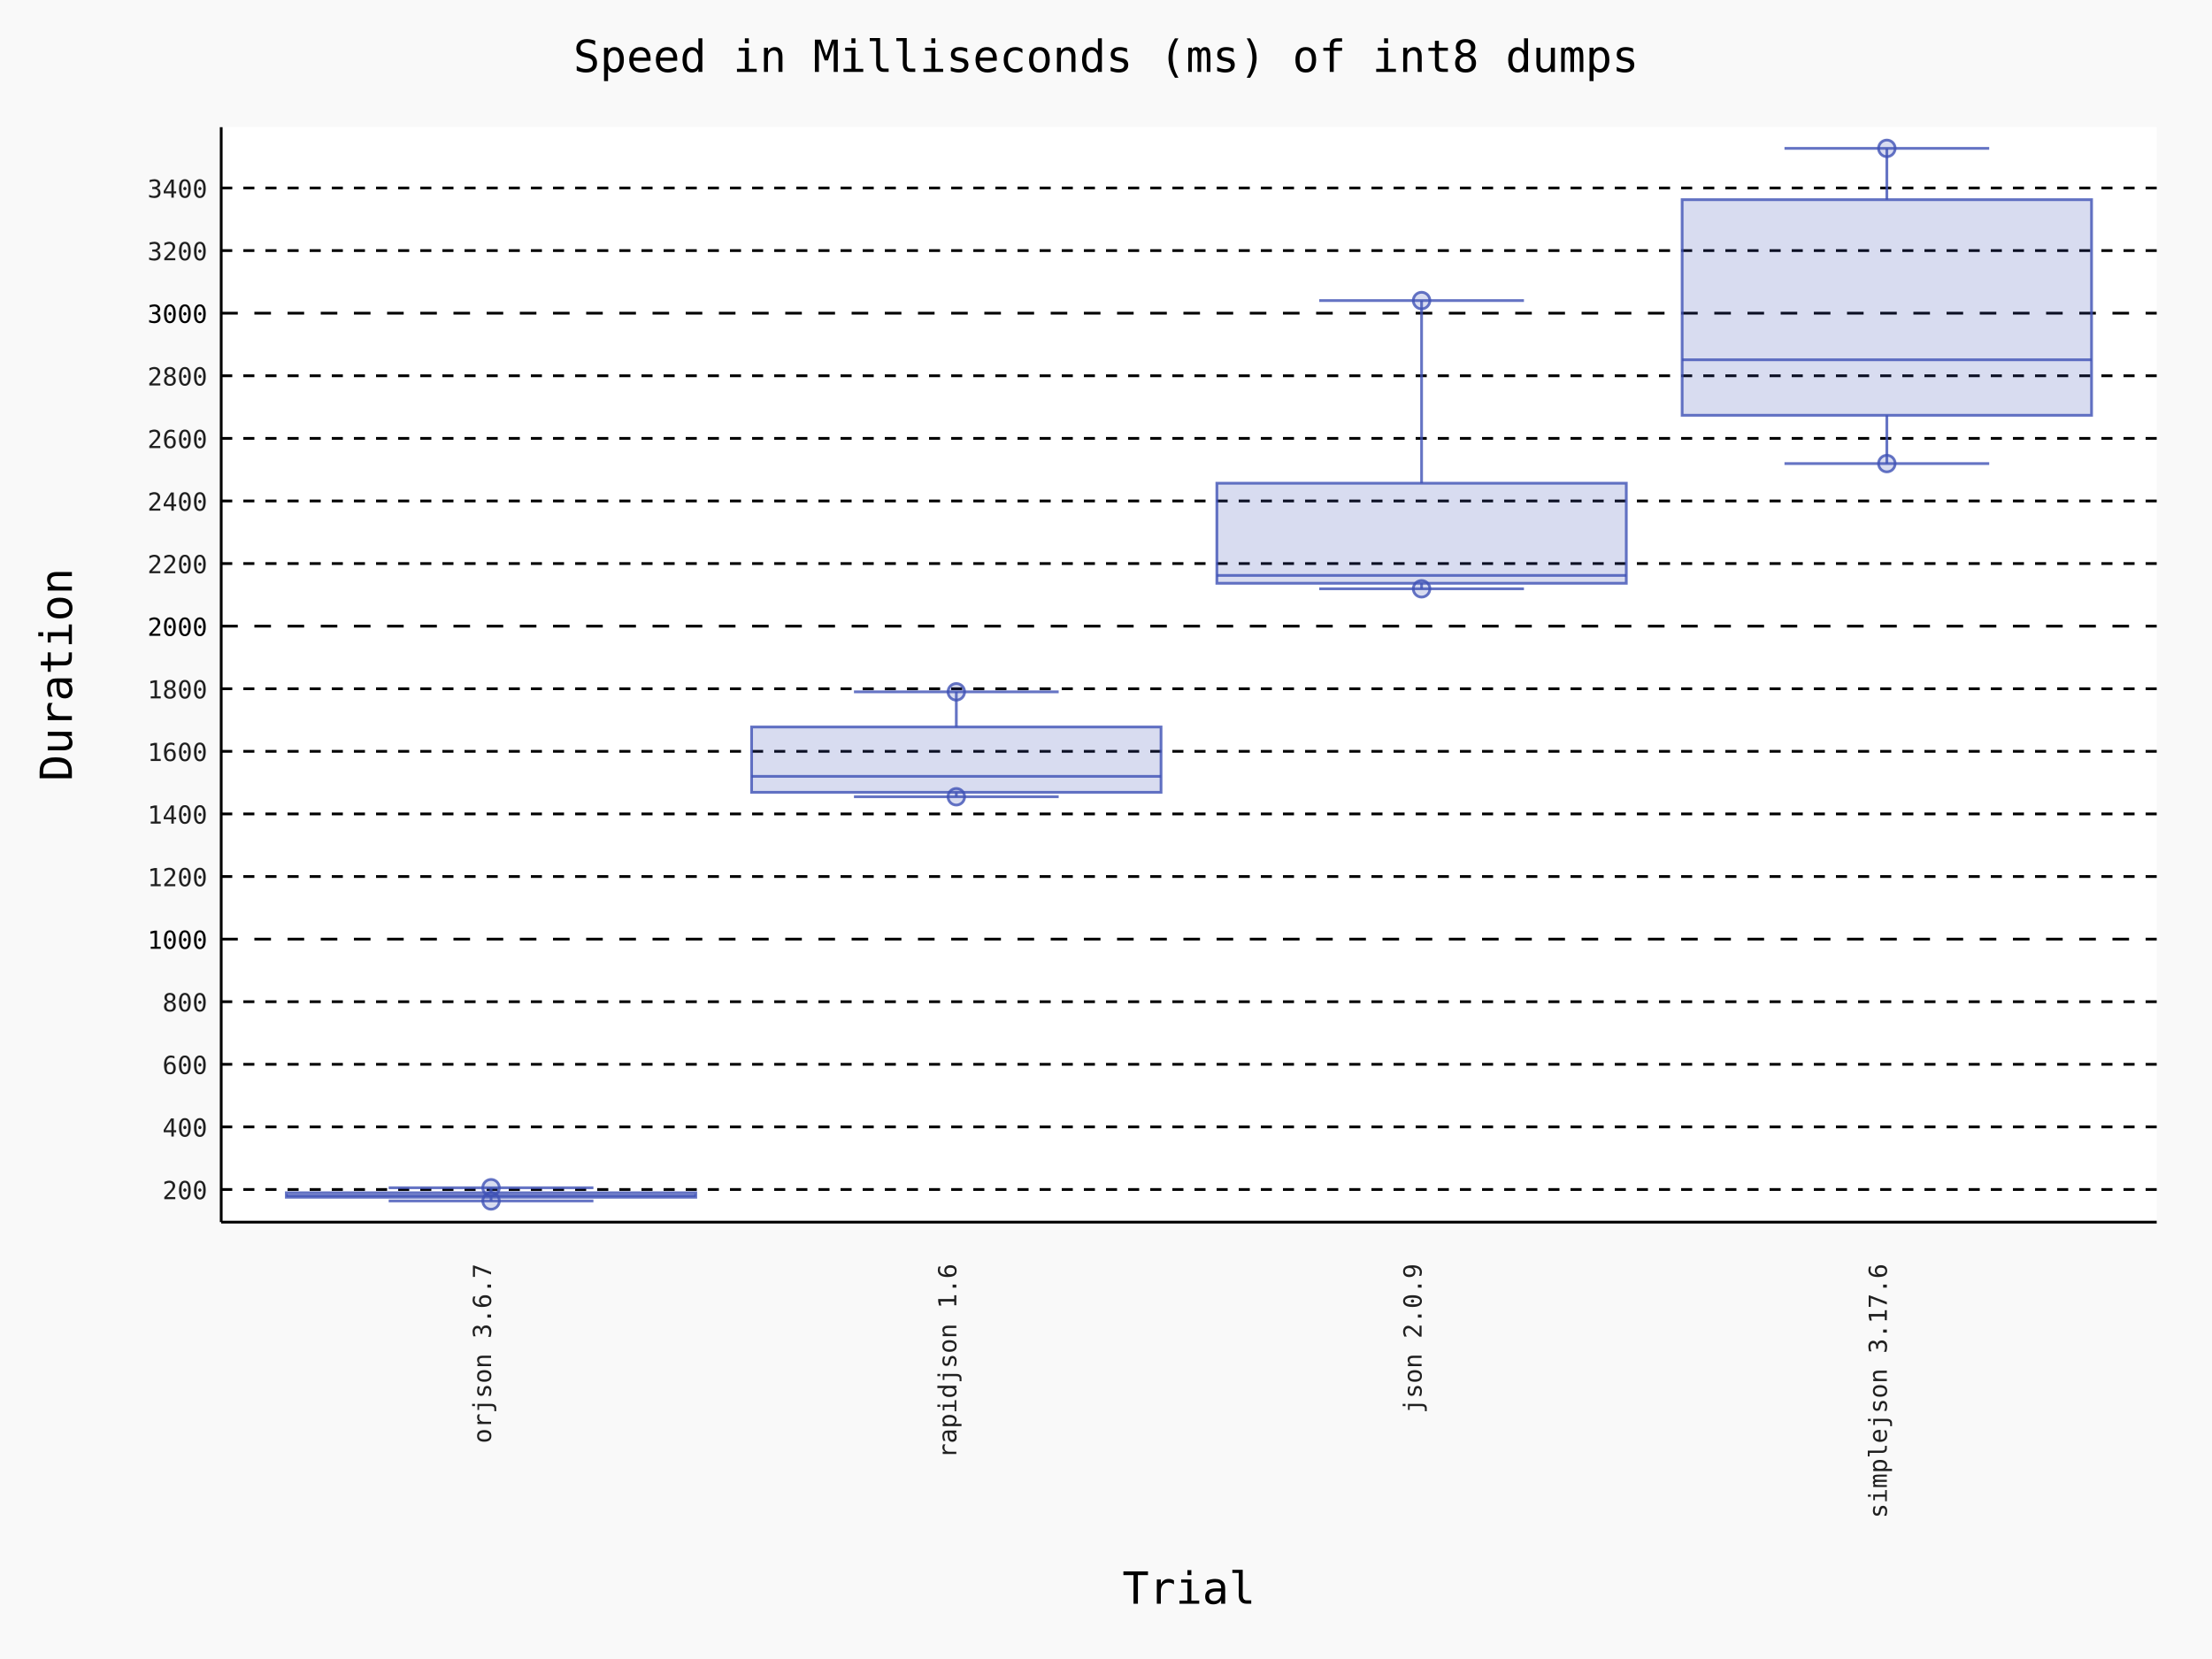
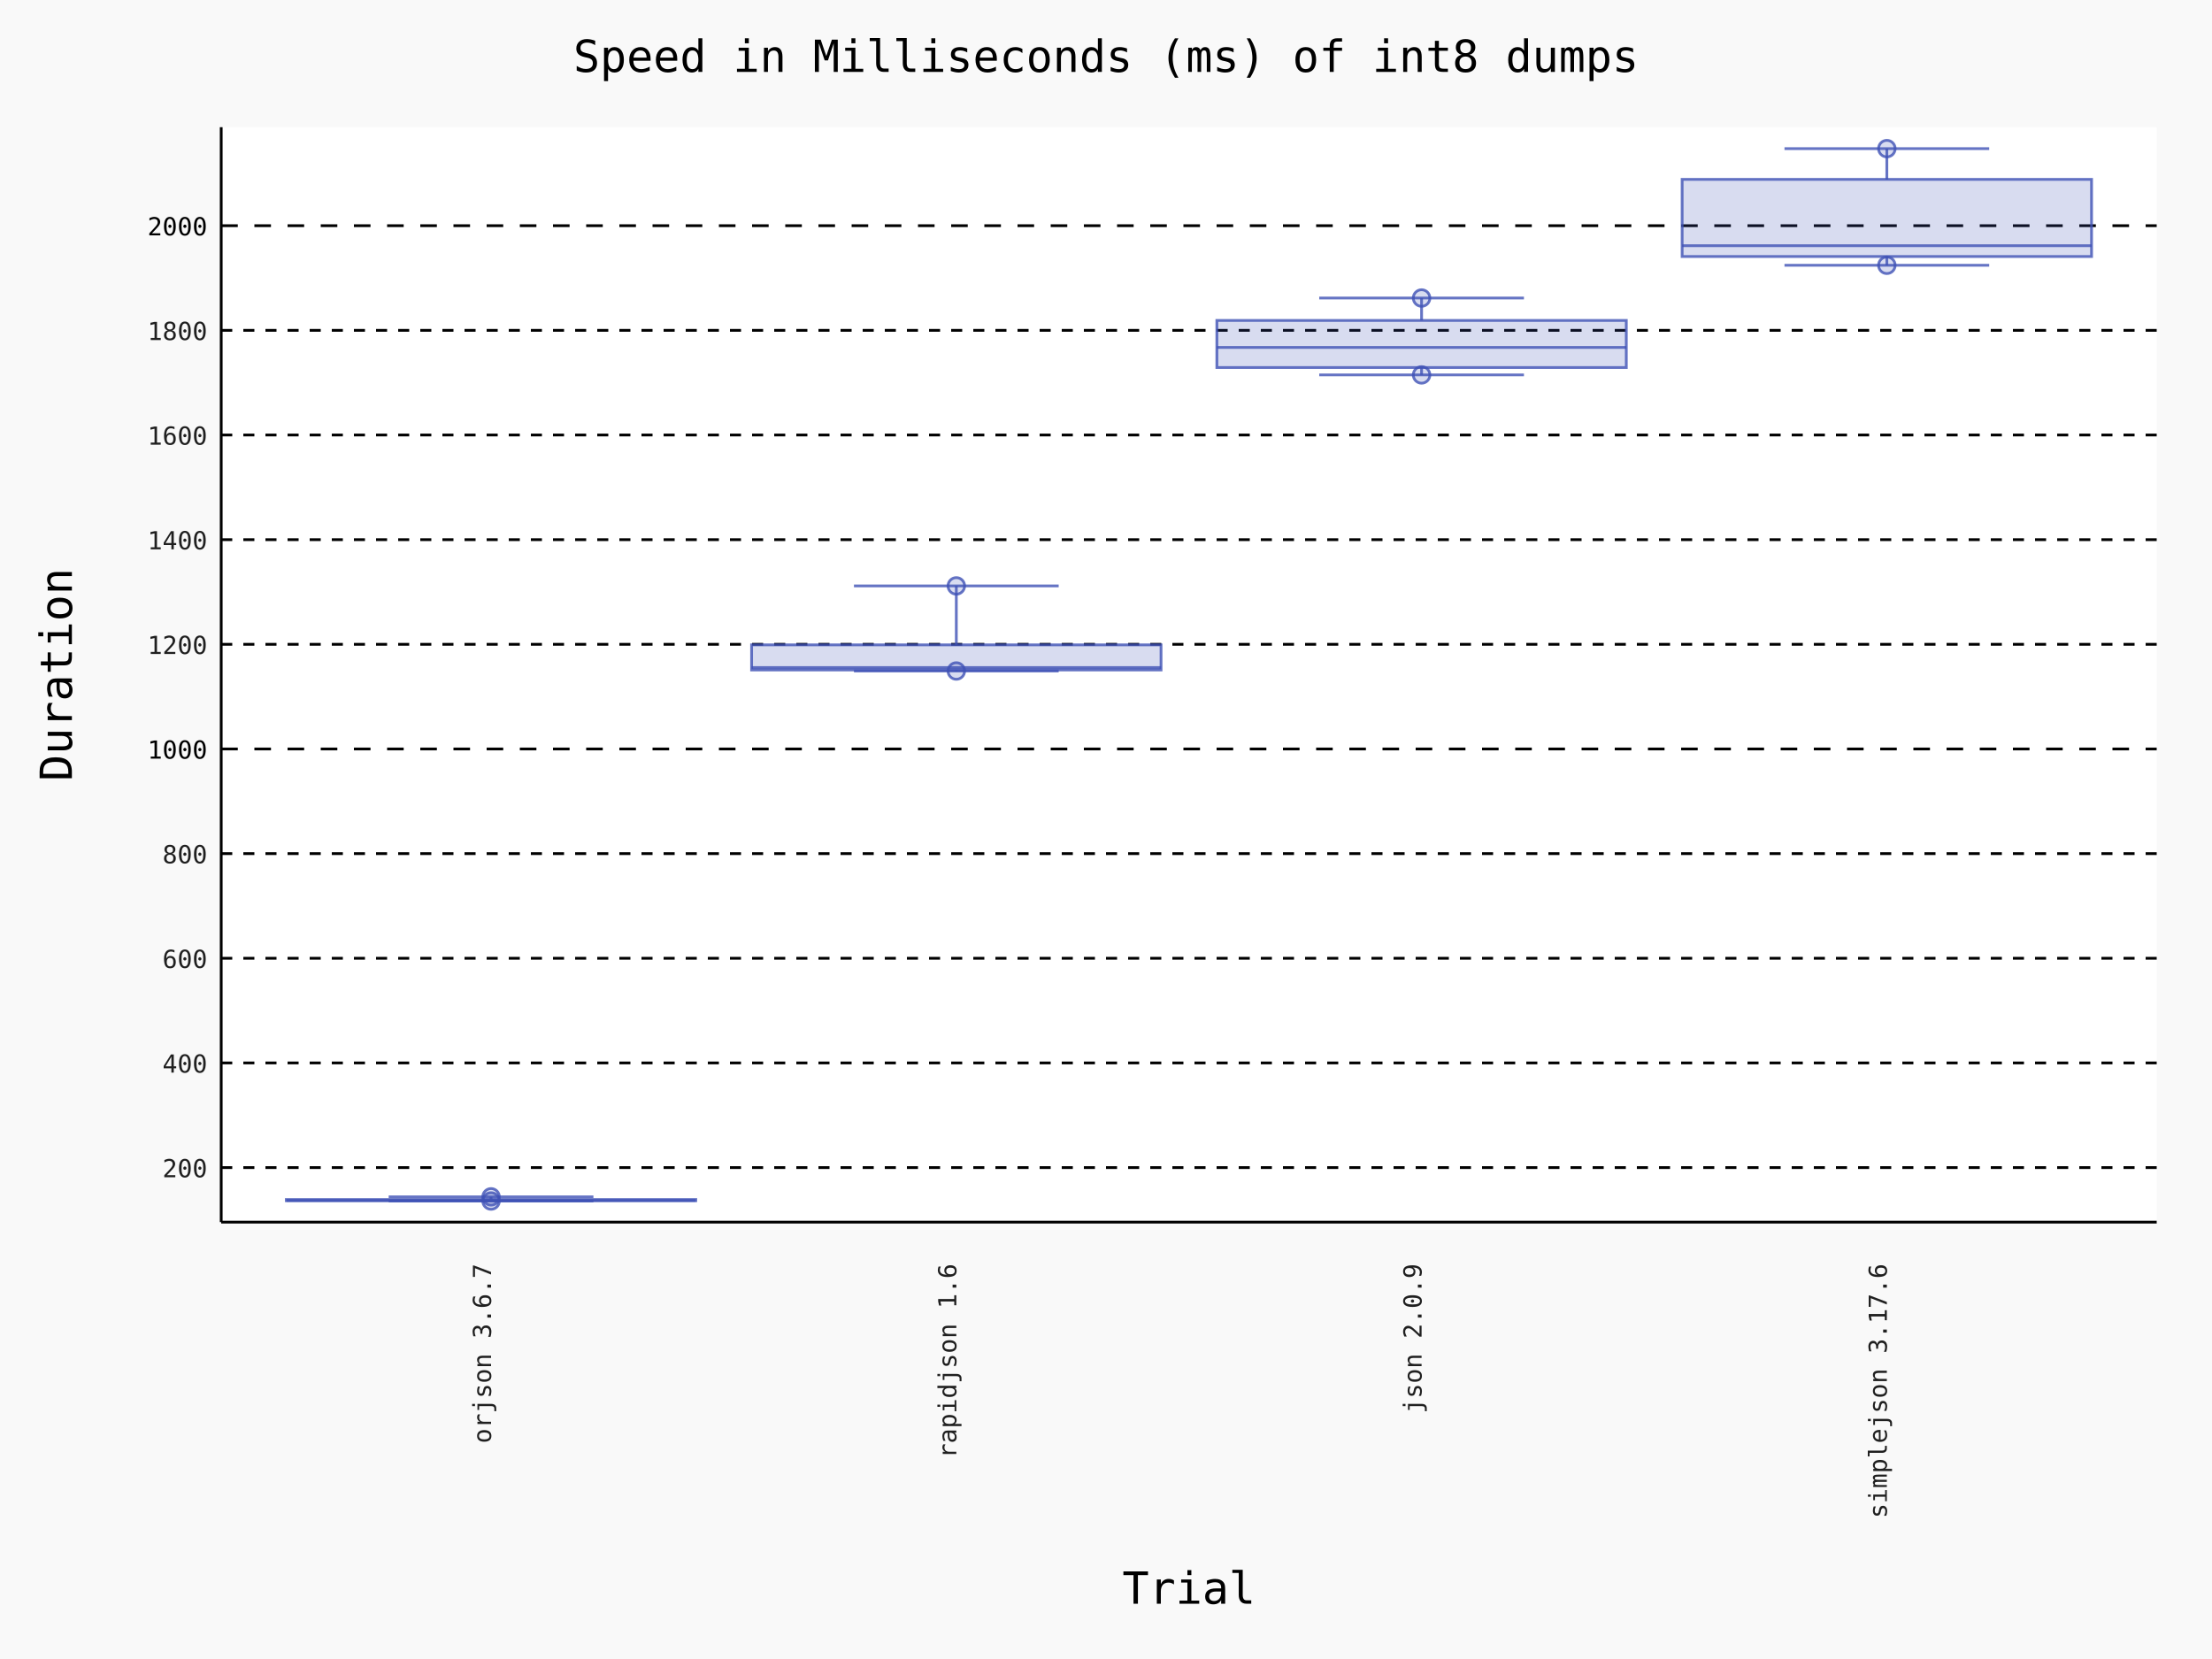
- <svg xmlns="http://www.w3.org/2000/svg" id="chart-23e9bb5c-0d7a-4480-9979-b6c73d7dbe13" class="pygal-chart" viewBox="0 0 800 600">
+ <svg xmlns="http://www.w3.org/2000/svg" id="chart-70ecd5fc-97ab-4a7f-ab50-c4812621df32" class="pygal-chart" viewBox="0 0 800 600">
  <defs>
-     <style type="text/css">#chart-23e9bb5c-0d7a-4480-9979-b6c73d7dbe13{-webkit-user-select:none;-webkit-font-smoothing:antialiased;font-family:Consolas,"Deja Vu Sans Mono","Bitstream Vera Sans Mono","Courier New",monospace}#chart-23e9bb5c-0d7a-4480-9979-b6c73d7dbe13 .title{font-family:Consolas,"Deja Vu Sans Mono","Bitstream Vera Sans Mono","Courier New",monospace;font-size:16px}#chart-23e9bb5c-0d7a-4480-9979-b6c73d7dbe13 .legends .legend text{font-family:Consolas,"Deja Vu Sans Mono","Bitstream Vera Sans Mono","Courier New",monospace;font-size:14px}#chart-23e9bb5c-0d7a-4480-9979-b6c73d7dbe13 .axis text{font-family:Consolas,"Deja Vu Sans Mono","Bitstream Vera Sans Mono","Courier New",monospace;font-size:10px}#chart-23e9bb5c-0d7a-4480-9979-b6c73d7dbe13 .axis text.major{font-family:Consolas,"Deja Vu Sans Mono","Bitstream Vera Sans Mono","Courier New",monospace;font-size:10px}#chart-23e9bb5c-0d7a-4480-9979-b6c73d7dbe13 .text-overlay text.value{font-family:Consolas,"Deja Vu Sans Mono","Bitstream Vera Sans Mono","Courier New",monospace;font-size:16px}#chart-23e9bb5c-0d7a-4480-9979-b6c73d7dbe13 .text-overlay text.label{font-family:Consolas,"Deja Vu Sans Mono","Bitstream Vera Sans Mono","Courier New",monospace;font-size:10px}#chart-23e9bb5c-0d7a-4480-9979-b6c73d7dbe13 .tooltip{font-family:Consolas,"Deja Vu Sans Mono","Bitstream Vera Sans Mono","Courier New",monospace;font-size:14px}#chart-23e9bb5c-0d7a-4480-9979-b6c73d7dbe13 text.no_data{font-family:Consolas,"Deja Vu Sans Mono","Bitstream Vera Sans Mono","Courier New",monospace;font-size:64px}
- #chart-23e9bb5c-0d7a-4480-9979-b6c73d7dbe13{background-color:rgba(249,249,249,1)}#chart-23e9bb5c-0d7a-4480-9979-b6c73d7dbe13 path,#chart-23e9bb5c-0d7a-4480-9979-b6c73d7dbe13 line,#chart-23e9bb5c-0d7a-4480-9979-b6c73d7dbe13 rect,#chart-23e9bb5c-0d7a-4480-9979-b6c73d7dbe13 circle{-webkit-transition:150ms;-moz-transition:150ms;transition:150ms}#chart-23e9bb5c-0d7a-4480-9979-b6c73d7dbe13 .graph &gt; .background{fill:rgba(249,249,249,1)}#chart-23e9bb5c-0d7a-4480-9979-b6c73d7dbe13 .plot &gt; .background{fill:rgba(255,255,255,1)}#chart-23e9bb5c-0d7a-4480-9979-b6c73d7dbe13 .graph{fill:rgba(0,0,0,.87)}#chart-23e9bb5c-0d7a-4480-9979-b6c73d7dbe13 text.no_data{fill:rgba(0,0,0,1)}#chart-23e9bb5c-0d7a-4480-9979-b6c73d7dbe13 .title{fill:rgba(0,0,0,1)}#chart-23e9bb5c-0d7a-4480-9979-b6c73d7dbe13 .legends .legend text{fill:rgba(0,0,0,.87)}#chart-23e9bb5c-0d7a-4480-9979-b6c73d7dbe13 .legends .legend:hover text{fill:rgba(0,0,0,1)}#chart-23e9bb5c-0d7a-4480-9979-b6c73d7dbe13 .axis .line{stroke:rgba(0,0,0,1)}#chart-23e9bb5c-0d7a-4480-9979-b6c73d7dbe13 .axis .guide.line{stroke:rgba(0,0,0,.54)}#chart-23e9bb5c-0d7a-4480-9979-b6c73d7dbe13 .axis .major.line{stroke:rgba(0,0,0,.87)}#chart-23e9bb5c-0d7a-4480-9979-b6c73d7dbe13 .axis text.major{fill:rgba(0,0,0,1)}#chart-23e9bb5c-0d7a-4480-9979-b6c73d7dbe13 .axis.y .guides:hover .guide.line,#chart-23e9bb5c-0d7a-4480-9979-b6c73d7dbe13 .line-graph .axis.x .guides:hover .guide.line,#chart-23e9bb5c-0d7a-4480-9979-b6c73d7dbe13 .stackedline-graph .axis.x .guides:hover .guide.line,#chart-23e9bb5c-0d7a-4480-9979-b6c73d7dbe13 .xy-graph .axis.x .guides:hover .guide.line{stroke:rgba(0,0,0,1)}#chart-23e9bb5c-0d7a-4480-9979-b6c73d7dbe13 .axis .guides:hover text{fill:rgba(0,0,0,1)}#chart-23e9bb5c-0d7a-4480-9979-b6c73d7dbe13 .reactive{fill-opacity:.7;stroke-opacity:.8;stroke-width:1}#chart-23e9bb5c-0d7a-4480-9979-b6c73d7dbe13 .ci{stroke:rgba(0,0,0,.87)}#chart-23e9bb5c-0d7a-4480-9979-b6c73d7dbe13 .reactive.active,#chart-23e9bb5c-0d7a-4480-9979-b6c73d7dbe13 .active .reactive{fill-opacity:.8;stroke-opacity:.9;stroke-width:4}#chart-23e9bb5c-0d7a-4480-9979-b6c73d7dbe13 .ci .reactive.active{stroke-width:1.5}#chart-23e9bb5c-0d7a-4480-9979-b6c73d7dbe13 .series text{fill:rgba(0,0,0,1)}#chart-23e9bb5c-0d7a-4480-9979-b6c73d7dbe13 .tooltip rect{fill:rgba(255,255,255,1);stroke:rgba(0,0,0,1);-webkit-transition:opacity 150ms;-moz-transition:opacity 150ms;transition:opacity 150ms}#chart-23e9bb5c-0d7a-4480-9979-b6c73d7dbe13 .tooltip .label{fill:rgba(0,0,0,.87)}#chart-23e9bb5c-0d7a-4480-9979-b6c73d7dbe13 .tooltip .label{fill:rgba(0,0,0,.87)}#chart-23e9bb5c-0d7a-4480-9979-b6c73d7dbe13 .tooltip .legend{font-size:.8em;fill:rgba(0,0,0,.54)}#chart-23e9bb5c-0d7a-4480-9979-b6c73d7dbe13 .tooltip .x_label{font-size:.6em;fill:rgba(0,0,0,1)}#chart-23e9bb5c-0d7a-4480-9979-b6c73d7dbe13 .tooltip .xlink{font-size:.5em;text-decoration:underline}#chart-23e9bb5c-0d7a-4480-9979-b6c73d7dbe13 .tooltip .value{font-size:1.5em}#chart-23e9bb5c-0d7a-4480-9979-b6c73d7dbe13 .bound{font-size:.5em}#chart-23e9bb5c-0d7a-4480-9979-b6c73d7dbe13 .max-value{font-size:.75em;fill:rgba(0,0,0,.54)}#chart-23e9bb5c-0d7a-4480-9979-b6c73d7dbe13 .map-element{fill:rgba(255,255,255,1);stroke:rgba(0,0,0,.54) !important}#chart-23e9bb5c-0d7a-4480-9979-b6c73d7dbe13 .map-element .reactive{fill-opacity:inherit;stroke-opacity:inherit}#chart-23e9bb5c-0d7a-4480-9979-b6c73d7dbe13 .color-0,#chart-23e9bb5c-0d7a-4480-9979-b6c73d7dbe13 .color-0 a:visited{stroke:#3F51B5;fill:#3F51B5}#chart-23e9bb5c-0d7a-4480-9979-b6c73d7dbe13 .color-1,#chart-23e9bb5c-0d7a-4480-9979-b6c73d7dbe13 .color-1 a:visited{stroke:#3F51B5;fill:#3F51B5}#chart-23e9bb5c-0d7a-4480-9979-b6c73d7dbe13 .color-2,#chart-23e9bb5c-0d7a-4480-9979-b6c73d7dbe13 .color-2 a:visited{stroke:#3F51B5;fill:#3F51B5}#chart-23e9bb5c-0d7a-4480-9979-b6c73d7dbe13 .color-3,#chart-23e9bb5c-0d7a-4480-9979-b6c73d7dbe13 .color-3 a:visited{stroke:#3F51B5;fill:#3F51B5}#chart-23e9bb5c-0d7a-4480-9979-b6c73d7dbe13 .text-overlay .color-0 text{fill:black}#chart-23e9bb5c-0d7a-4480-9979-b6c73d7dbe13 .text-overlay .color-1 text{fill:black}#chart-23e9bb5c-0d7a-4480-9979-b6c73d7dbe13 .text-overlay .color-2 text{fill:black}#chart-23e9bb5c-0d7a-4480-9979-b6c73d7dbe13 .text-overlay .color-3 text{fill:black}
- #chart-23e9bb5c-0d7a-4480-9979-b6c73d7dbe13 text.no_data{text-anchor:middle}#chart-23e9bb5c-0d7a-4480-9979-b6c73d7dbe13 .guide.line{fill:none}#chart-23e9bb5c-0d7a-4480-9979-b6c73d7dbe13 .centered{text-anchor:middle}#chart-23e9bb5c-0d7a-4480-9979-b6c73d7dbe13 .title{text-anchor:middle}#chart-23e9bb5c-0d7a-4480-9979-b6c73d7dbe13 .legends .legend text{fill-opacity:1}#chart-23e9bb5c-0d7a-4480-9979-b6c73d7dbe13 .axis.x text{text-anchor:middle}#chart-23e9bb5c-0d7a-4480-9979-b6c73d7dbe13 .axis.x:not(.web) text[transform]{text-anchor:start}#chart-23e9bb5c-0d7a-4480-9979-b6c73d7dbe13 .axis.x:not(.web) text[transform].backwards{text-anchor:end}#chart-23e9bb5c-0d7a-4480-9979-b6c73d7dbe13 .axis.y text{text-anchor:end}#chart-23e9bb5c-0d7a-4480-9979-b6c73d7dbe13 .axis.y text[transform].backwards{text-anchor:start}#chart-23e9bb5c-0d7a-4480-9979-b6c73d7dbe13 .axis.y2 text{text-anchor:start}#chart-23e9bb5c-0d7a-4480-9979-b6c73d7dbe13 .axis.y2 text[transform].backwards{text-anchor:end}#chart-23e9bb5c-0d7a-4480-9979-b6c73d7dbe13 .axis .guide.line{stroke-dasharray:4,4;stroke:black}#chart-23e9bb5c-0d7a-4480-9979-b6c73d7dbe13 .axis .major.guide.line{stroke-dasharray:6,6;stroke:black}#chart-23e9bb5c-0d7a-4480-9979-b6c73d7dbe13 .horizontal .axis.y .guide.line,#chart-23e9bb5c-0d7a-4480-9979-b6c73d7dbe13 .horizontal .axis.y2 .guide.line,#chart-23e9bb5c-0d7a-4480-9979-b6c73d7dbe13 .vertical .axis.x .guide.line{opacity:0}#chart-23e9bb5c-0d7a-4480-9979-b6c73d7dbe13 .horizontal .axis.always_show .guide.line,#chart-23e9bb5c-0d7a-4480-9979-b6c73d7dbe13 .vertical .axis.always_show .guide.line{opacity:1 !important}#chart-23e9bb5c-0d7a-4480-9979-b6c73d7dbe13 .axis.y .guides:hover .guide.line,#chart-23e9bb5c-0d7a-4480-9979-b6c73d7dbe13 .axis.y2 .guides:hover .guide.line,#chart-23e9bb5c-0d7a-4480-9979-b6c73d7dbe13 .axis.x .guides:hover .guide.line{opacity:1}#chart-23e9bb5c-0d7a-4480-9979-b6c73d7dbe13 .axis .guides:hover text{opacity:1}#chart-23e9bb5c-0d7a-4480-9979-b6c73d7dbe13 .nofill{fill:none}#chart-23e9bb5c-0d7a-4480-9979-b6c73d7dbe13 .subtle-fill{fill-opacity:.2}#chart-23e9bb5c-0d7a-4480-9979-b6c73d7dbe13 .dot{stroke-width:1px;fill-opacity:1;stroke-opacity:1}#chart-23e9bb5c-0d7a-4480-9979-b6c73d7dbe13 .dot.active{stroke-width:5px}#chart-23e9bb5c-0d7a-4480-9979-b6c73d7dbe13 .dot.negative{fill:transparent}#chart-23e9bb5c-0d7a-4480-9979-b6c73d7dbe13 text,#chart-23e9bb5c-0d7a-4480-9979-b6c73d7dbe13 tspan{stroke:none !important}#chart-23e9bb5c-0d7a-4480-9979-b6c73d7dbe13 .series text.active{opacity:1}#chart-23e9bb5c-0d7a-4480-9979-b6c73d7dbe13 .tooltip rect{fill-opacity:.95;stroke-width:.5}#chart-23e9bb5c-0d7a-4480-9979-b6c73d7dbe13 .tooltip text{fill-opacity:1}#chart-23e9bb5c-0d7a-4480-9979-b6c73d7dbe13 .showable{visibility:hidden}#chart-23e9bb5c-0d7a-4480-9979-b6c73d7dbe13 .showable.shown{visibility:visible}#chart-23e9bb5c-0d7a-4480-9979-b6c73d7dbe13 .gauge-background{fill:rgba(229,229,229,1);stroke:none}#chart-23e9bb5c-0d7a-4480-9979-b6c73d7dbe13 .bg-lines{stroke:rgba(249,249,249,1);stroke-width:2px}
+     <style type="text/css">#chart-70ecd5fc-97ab-4a7f-ab50-c4812621df32{-webkit-user-select:none;-webkit-font-smoothing:antialiased;font-family:Consolas,"Deja Vu Sans Mono","Bitstream Vera Sans Mono","Courier New",monospace}#chart-70ecd5fc-97ab-4a7f-ab50-c4812621df32 .title{font-family:Consolas,"Deja Vu Sans Mono","Bitstream Vera Sans Mono","Courier New",monospace;font-size:16px}#chart-70ecd5fc-97ab-4a7f-ab50-c4812621df32 .legends .legend text{font-family:Consolas,"Deja Vu Sans Mono","Bitstream Vera Sans Mono","Courier New",monospace;font-size:14px}#chart-70ecd5fc-97ab-4a7f-ab50-c4812621df32 .axis text{font-family:Consolas,"Deja Vu Sans Mono","Bitstream Vera Sans Mono","Courier New",monospace;font-size:10px}#chart-70ecd5fc-97ab-4a7f-ab50-c4812621df32 .axis text.major{font-family:Consolas,"Deja Vu Sans Mono","Bitstream Vera Sans Mono","Courier New",monospace;font-size:10px}#chart-70ecd5fc-97ab-4a7f-ab50-c4812621df32 .text-overlay text.value{font-family:Consolas,"Deja Vu Sans Mono","Bitstream Vera Sans Mono","Courier New",monospace;font-size:16px}#chart-70ecd5fc-97ab-4a7f-ab50-c4812621df32 .text-overlay text.label{font-family:Consolas,"Deja Vu Sans Mono","Bitstream Vera Sans Mono","Courier New",monospace;font-size:10px}#chart-70ecd5fc-97ab-4a7f-ab50-c4812621df32 .tooltip{font-family:Consolas,"Deja Vu Sans Mono","Bitstream Vera Sans Mono","Courier New",monospace;font-size:14px}#chart-70ecd5fc-97ab-4a7f-ab50-c4812621df32 text.no_data{font-family:Consolas,"Deja Vu Sans Mono","Bitstream Vera Sans Mono","Courier New",monospace;font-size:64px}
+ #chart-70ecd5fc-97ab-4a7f-ab50-c4812621df32{background-color:rgba(249,249,249,1)}#chart-70ecd5fc-97ab-4a7f-ab50-c4812621df32 path,#chart-70ecd5fc-97ab-4a7f-ab50-c4812621df32 line,#chart-70ecd5fc-97ab-4a7f-ab50-c4812621df32 rect,#chart-70ecd5fc-97ab-4a7f-ab50-c4812621df32 circle{-webkit-transition:150ms;-moz-transition:150ms;transition:150ms}#chart-70ecd5fc-97ab-4a7f-ab50-c4812621df32 .graph &gt; .background{fill:rgba(249,249,249,1)}#chart-70ecd5fc-97ab-4a7f-ab50-c4812621df32 .plot &gt; .background{fill:rgba(255,255,255,1)}#chart-70ecd5fc-97ab-4a7f-ab50-c4812621df32 .graph{fill:rgba(0,0,0,.87)}#chart-70ecd5fc-97ab-4a7f-ab50-c4812621df32 text.no_data{fill:rgba(0,0,0,1)}#chart-70ecd5fc-97ab-4a7f-ab50-c4812621df32 .title{fill:rgba(0,0,0,1)}#chart-70ecd5fc-97ab-4a7f-ab50-c4812621df32 .legends .legend text{fill:rgba(0,0,0,.87)}#chart-70ecd5fc-97ab-4a7f-ab50-c4812621df32 .legends .legend:hover text{fill:rgba(0,0,0,1)}#chart-70ecd5fc-97ab-4a7f-ab50-c4812621df32 .axis .line{stroke:rgba(0,0,0,1)}#chart-70ecd5fc-97ab-4a7f-ab50-c4812621df32 .axis .guide.line{stroke:rgba(0,0,0,.54)}#chart-70ecd5fc-97ab-4a7f-ab50-c4812621df32 .axis .major.line{stroke:rgba(0,0,0,.87)}#chart-70ecd5fc-97ab-4a7f-ab50-c4812621df32 .axis text.major{fill:rgba(0,0,0,1)}#chart-70ecd5fc-97ab-4a7f-ab50-c4812621df32 .axis.y .guides:hover .guide.line,#chart-70ecd5fc-97ab-4a7f-ab50-c4812621df32 .line-graph .axis.x .guides:hover .guide.line,#chart-70ecd5fc-97ab-4a7f-ab50-c4812621df32 .stackedline-graph .axis.x .guides:hover .guide.line,#chart-70ecd5fc-97ab-4a7f-ab50-c4812621df32 .xy-graph .axis.x .guides:hover .guide.line{stroke:rgba(0,0,0,1)}#chart-70ecd5fc-97ab-4a7f-ab50-c4812621df32 .axis .guides:hover text{fill:rgba(0,0,0,1)}#chart-70ecd5fc-97ab-4a7f-ab50-c4812621df32 .reactive{fill-opacity:.7;stroke-opacity:.8;stroke-width:1}#chart-70ecd5fc-97ab-4a7f-ab50-c4812621df32 .ci{stroke:rgba(0,0,0,.87)}#chart-70ecd5fc-97ab-4a7f-ab50-c4812621df32 .reactive.active,#chart-70ecd5fc-97ab-4a7f-ab50-c4812621df32 .active .reactive{fill-opacity:.8;stroke-opacity:.9;stroke-width:4}#chart-70ecd5fc-97ab-4a7f-ab50-c4812621df32 .ci .reactive.active{stroke-width:1.5}#chart-70ecd5fc-97ab-4a7f-ab50-c4812621df32 .series text{fill:rgba(0,0,0,1)}#chart-70ecd5fc-97ab-4a7f-ab50-c4812621df32 .tooltip rect{fill:rgba(255,255,255,1);stroke:rgba(0,0,0,1);-webkit-transition:opacity 150ms;-moz-transition:opacity 150ms;transition:opacity 150ms}#chart-70ecd5fc-97ab-4a7f-ab50-c4812621df32 .tooltip .label{fill:rgba(0,0,0,.87)}#chart-70ecd5fc-97ab-4a7f-ab50-c4812621df32 .tooltip .label{fill:rgba(0,0,0,.87)}#chart-70ecd5fc-97ab-4a7f-ab50-c4812621df32 .tooltip .legend{font-size:.8em;fill:rgba(0,0,0,.54)}#chart-70ecd5fc-97ab-4a7f-ab50-c4812621df32 .tooltip .x_label{font-size:.6em;fill:rgba(0,0,0,1)}#chart-70ecd5fc-97ab-4a7f-ab50-c4812621df32 .tooltip .xlink{font-size:.5em;text-decoration:underline}#chart-70ecd5fc-97ab-4a7f-ab50-c4812621df32 .tooltip .value{font-size:1.5em}#chart-70ecd5fc-97ab-4a7f-ab50-c4812621df32 .bound{font-size:.5em}#chart-70ecd5fc-97ab-4a7f-ab50-c4812621df32 .max-value{font-size:.75em;fill:rgba(0,0,0,.54)}#chart-70ecd5fc-97ab-4a7f-ab50-c4812621df32 .map-element{fill:rgba(255,255,255,1);stroke:rgba(0,0,0,.54) !important}#chart-70ecd5fc-97ab-4a7f-ab50-c4812621df32 .map-element .reactive{fill-opacity:inherit;stroke-opacity:inherit}#chart-70ecd5fc-97ab-4a7f-ab50-c4812621df32 .color-0,#chart-70ecd5fc-97ab-4a7f-ab50-c4812621df32 .color-0 a:visited{stroke:#3F51B5;fill:#3F51B5}#chart-70ecd5fc-97ab-4a7f-ab50-c4812621df32 .color-1,#chart-70ecd5fc-97ab-4a7f-ab50-c4812621df32 .color-1 a:visited{stroke:#3F51B5;fill:#3F51B5}#chart-70ecd5fc-97ab-4a7f-ab50-c4812621df32 .color-2,#chart-70ecd5fc-97ab-4a7f-ab50-c4812621df32 .color-2 a:visited{stroke:#3F51B5;fill:#3F51B5}#chart-70ecd5fc-97ab-4a7f-ab50-c4812621df32 .color-3,#chart-70ecd5fc-97ab-4a7f-ab50-c4812621df32 .color-3 a:visited{stroke:#3F51B5;fill:#3F51B5}#chart-70ecd5fc-97ab-4a7f-ab50-c4812621df32 .text-overlay .color-0 text{fill:black}#chart-70ecd5fc-97ab-4a7f-ab50-c4812621df32 .text-overlay .color-1 text{fill:black}#chart-70ecd5fc-97ab-4a7f-ab50-c4812621df32 .text-overlay .color-2 text{fill:black}#chart-70ecd5fc-97ab-4a7f-ab50-c4812621df32 .text-overlay .color-3 text{fill:black}
+ #chart-70ecd5fc-97ab-4a7f-ab50-c4812621df32 text.no_data{text-anchor:middle}#chart-70ecd5fc-97ab-4a7f-ab50-c4812621df32 .guide.line{fill:none}#chart-70ecd5fc-97ab-4a7f-ab50-c4812621df32 .centered{text-anchor:middle}#chart-70ecd5fc-97ab-4a7f-ab50-c4812621df32 .title{text-anchor:middle}#chart-70ecd5fc-97ab-4a7f-ab50-c4812621df32 .legends .legend text{fill-opacity:1}#chart-70ecd5fc-97ab-4a7f-ab50-c4812621df32 .axis.x text{text-anchor:middle}#chart-70ecd5fc-97ab-4a7f-ab50-c4812621df32 .axis.x:not(.web) text[transform]{text-anchor:start}#chart-70ecd5fc-97ab-4a7f-ab50-c4812621df32 .axis.x:not(.web) text[transform].backwards{text-anchor:end}#chart-70ecd5fc-97ab-4a7f-ab50-c4812621df32 .axis.y text{text-anchor:end}#chart-70ecd5fc-97ab-4a7f-ab50-c4812621df32 .axis.y text[transform].backwards{text-anchor:start}#chart-70ecd5fc-97ab-4a7f-ab50-c4812621df32 .axis.y2 text{text-anchor:start}#chart-70ecd5fc-97ab-4a7f-ab50-c4812621df32 .axis.y2 text[transform].backwards{text-anchor:end}#chart-70ecd5fc-97ab-4a7f-ab50-c4812621df32 .axis .guide.line{stroke-dasharray:4,4;stroke:black}#chart-70ecd5fc-97ab-4a7f-ab50-c4812621df32 .axis .major.guide.line{stroke-dasharray:6,6;stroke:black}#chart-70ecd5fc-97ab-4a7f-ab50-c4812621df32 .horizontal .axis.y .guide.line,#chart-70ecd5fc-97ab-4a7f-ab50-c4812621df32 .horizontal .axis.y2 .guide.line,#chart-70ecd5fc-97ab-4a7f-ab50-c4812621df32 .vertical .axis.x .guide.line{opacity:0}#chart-70ecd5fc-97ab-4a7f-ab50-c4812621df32 .horizontal .axis.always_show .guide.line,#chart-70ecd5fc-97ab-4a7f-ab50-c4812621df32 .vertical .axis.always_show .guide.line{opacity:1 !important}#chart-70ecd5fc-97ab-4a7f-ab50-c4812621df32 .axis.y .guides:hover .guide.line,#chart-70ecd5fc-97ab-4a7f-ab50-c4812621df32 .axis.y2 .guides:hover .guide.line,#chart-70ecd5fc-97ab-4a7f-ab50-c4812621df32 .axis.x .guides:hover .guide.line{opacity:1}#chart-70ecd5fc-97ab-4a7f-ab50-c4812621df32 .axis .guides:hover text{opacity:1}#chart-70ecd5fc-97ab-4a7f-ab50-c4812621df32 .nofill{fill:none}#chart-70ecd5fc-97ab-4a7f-ab50-c4812621df32 .subtle-fill{fill-opacity:.2}#chart-70ecd5fc-97ab-4a7f-ab50-c4812621df32 .dot{stroke-width:1px;fill-opacity:1;stroke-opacity:1}#chart-70ecd5fc-97ab-4a7f-ab50-c4812621df32 .dot.active{stroke-width:5px}#chart-70ecd5fc-97ab-4a7f-ab50-c4812621df32 .dot.negative{fill:transparent}#chart-70ecd5fc-97ab-4a7f-ab50-c4812621df32 text,#chart-70ecd5fc-97ab-4a7f-ab50-c4812621df32 tspan{stroke:none !important}#chart-70ecd5fc-97ab-4a7f-ab50-c4812621df32 .series text.active{opacity:1}#chart-70ecd5fc-97ab-4a7f-ab50-c4812621df32 .tooltip rect{fill-opacity:.95;stroke-width:.5}#chart-70ecd5fc-97ab-4a7f-ab50-c4812621df32 .tooltip text{fill-opacity:1}#chart-70ecd5fc-97ab-4a7f-ab50-c4812621df32 .showable{visibility:hidden}#chart-70ecd5fc-97ab-4a7f-ab50-c4812621df32 .showable.shown{visibility:visible}#chart-70ecd5fc-97ab-4a7f-ab50-c4812621df32 .gauge-background{fill:rgba(229,229,229,1);stroke:none}#chart-70ecd5fc-97ab-4a7f-ab50-c4812621df32 .bg-lines{stroke:rgba(249,249,249,1);stroke-width:2px}
.tooltip .value{font-size:1em !important}.axis text{font-size:9px !important}</style>
  </defs>
  <g class="graph custombox-graph vertical">
    <rect x="0" y="0" width="800" height="600" class="background" />
    <g transform="translate(80, 46)" class="plot">
      <rect x="0" y="0" width="700.0" height="396.0" class="background" />
      <g class="axis y always_show">
        <path d="M0 396 h700" class="line" />
        <g class="guides">
-           <path d="M0 384.197 h700" class="guide line" />
-           <text x="-5" y="387.697" class="">200</text>
+           <path d="M0 376.273 h700" class="guide line" />
+           <text x="-5" y="379.773" class="">200</text>
        </g>
        <g class="guides">
-           <path d="M0 361.559 h700" class="guide line" />
-           <text x="-5" y="365.059" class="">400</text>
+           <path d="M0 338.423 h700" class="guide line" />
+           <text x="-5" y="341.923" class="">400</text>
        </g>
        <g class="guides">
-           <path d="M0 338.921 h700" class="guide line" />
-           <text x="-5" y="342.421" class="">600</text>
+           <path d="M0 300.573 h700" class="guide line" />
+           <text x="-5" y="304.073" class="">600</text>
        </g>
        <g class="guides">
-           <path d="M0 316.283 h700" class="guide line" />
-           <text x="-5" y="319.783" class="">800</text>
+           <path d="M0 262.723 h700" class="guide line" />
+           <text x="-5" y="266.223" class="">800</text>
        </g>
        <g class="guides">
-           <path d="M0 293.645 h700" class="major guide line" />
-           <text x="-5" y="297.145" class="major">1000</text>
+           <path d="M0 224.873 h700" class="major guide line" />
+           <text x="-5" y="228.373" class="major">1000</text>
        </g>
        <g class="guides">
-           <path d="M0 271.007 h700" class="guide line" />
-           <text x="-5" y="274.507" class="">1200</text>
+           <path d="M0 187.024 h700" class="guide line" />
+           <text x="-5" y="190.524" class="">1200</text>
        </g>
        <g class="guides">
-           <path d="M0 248.369 h700" class="guide line" />
-           <text x="-5" y="251.869" class="">1400</text>
+           <path d="M0 149.174 h700" class="guide line" />
+           <text x="-5" y="152.674" class="">1400</text>
        </g>
        <g class="guides">
-           <path d="M0 225.731 h700" class="guide line" />
-           <text x="-5" y="229.231" class="">1600</text>
+           <path d="M0 111.324 h700" class="guide line" />
+           <text x="-5" y="114.824" class="">1600</text>
        </g>
        <g class="guides">
-           <path d="M0 203.094 h700" class="guide line" />
-           <text x="-5" y="206.594" class="">1800</text>
+           <path d="M0 73.474 h700" class="guide line" />
+           <text x="-5" y="76.974" class="">1800</text>
        </g>
        <g class="guides">
-           <path d="M0 180.456 h700" class="major guide line" />
-           <text x="-5" y="183.956" class="major">2000</text>
-         </g>
-         <g class="guides">
-           <path d="M0 157.818 h700" class="guide line" />
-           <text x="-5" y="161.318" class="">2200</text>
-         </g>
-         <g class="guides">
-           <path d="M0 135.18 h700" class="guide line" />
-           <text x="-5" y="138.68" class="">2400</text>
-         </g>
-         <g class="guides">
-           <path d="M0 112.542 h700" class="guide line" />
-           <text x="-5" y="116.042" class="">2600</text>
-         </g>
-         <g class="guides">
-           <path d="M0 89.904 h700" class="guide line" />
-           <text x="-5" y="93.404" class="">2800</text>
-         </g>
-         <g class="guides">
-           <path d="M0 67.266 h700" class="major guide line" />
-           <text x="-5" y="70.766" class="major">3000</text>
-         </g>
-         <g class="guides">
-           <path d="M0 44.628 h700" class="guide line" />
-           <text x="-5" y="48.128" class="">3200</text>
-         </g>
-         <g class="guides">
-           <path d="M0 21.99 h700" class="guide line" />
-           <text x="-5" y="25.49" class="">3400</text>
+           <path d="M0 35.624 h700" class="major guide line" />
+           <text x="-5" y="39.124" class="major">2000</text>
        </g>
      </g>
      <g class="axis x">
        <path d="M0 0 v396" class="line" />
        <g class="guides">
          <path d="M97.596 0 v396" class="guide line" />
          <text x="97.596" y="411.0" class="backwards" transform="rotate(270 97.59615 411)">orjson 3.6.7</text>
        </g>
        <g class="guides">
          <path d="M265.865 0 v396" class="guide line" />
          <text x="265.865" y="411.0" class="backwards" transform="rotate(270 265.8654 411)">rapidjson 1.6</text>
        </g>
        <g class="guides">
          <path d="M434.135 0 v396" class="guide line" />
          <text x="434.135" y="411.0" class="backwards" transform="rotate(270 434.1346 411)">json 2.0.9</text>
        </g>
        <g class="guides">
          <path d="M602.404 0 v396" class="guide line" />
          <text x="602.404" y="411.0" class="backwards" transform="rotate(270 602.4038 411)">simplejson 3.17.6</text>
        </g>
      </g>
      <g class="series serie-0 color-0">
        <g class="boxes">
          <g class="box">
-             <path stroke-width="3" d="M60.577 388.34 L134.615 388.34" class="reactive tooltip-trigger" />
-             <path stroke-width="3" d="M23.558 386.433 L171.635 386.433" class="reactive tooltip-trigger" />
-             <path stroke-width="3" d="M60.577 383.566 L134.615 383.566" class="reactive tooltip-trigger" />
-             <path stroke-width="2" d="M97.596 388.34 L97.596 387.009" class="reactive tooltip-trigger" />
-             <path stroke-width="2" d="M97.596 383.566 L97.596 385.378" class="reactive tooltip-trigger" />
-             <rect x="23.558" y="385.378" height="1.631" width="148.077" class="subtle-fill reactive tooltip-trigger" />
-             <circle cx="97.596" cy="388.34" r="3" class="subtle-fill reactive tooltip-trigger" />
-             <circle cx="97.596" cy="383.566" r="3" class="subtle-fill reactive tooltip-trigger" />
+             <path stroke-width="3" d="M60.577 388.363 L134.615 388.363" class="reactive tooltip-trigger" />
+             <path stroke-width="3" d="M23.558 388.155 L171.635 388.155" class="reactive tooltip-trigger" />
+             <path stroke-width="3" d="M60.577 386.857 L134.615 386.857" class="reactive tooltip-trigger" />
+             <path stroke-width="2" d="M97.596 388.363 L97.596 388.246" class="reactive tooltip-trigger" />
+             <path stroke-width="2" d="M97.596 386.857 L97.596 387.827" class="reactive tooltip-trigger" />
+             <rect x="23.558" y="387.827" height="0.419" width="148.077" class="subtle-fill reactive tooltip-trigger" />
+             <circle cx="97.596" cy="388.363" r="3" class="subtle-fill reactive tooltip-trigger" />
+             <circle cx="97.596" cy="386.857" r="3" class="subtle-fill reactive tooltip-trigger" />
          </g>
        </g>
      </g>
      <g class="series serie-1 color-1">
        <g class="boxes">
          <g class="box">
-             <path stroke-width="3" d="M228.846 242.158 L302.885 242.158" class="reactive tooltip-trigger" />
-             <path stroke-width="3" d="M191.827 234.78 L339.904 234.78" class="reactive tooltip-trigger" />
-             <path stroke-width="3" d="M228.846 204.213 L302.885 204.213" class="reactive tooltip-trigger" />
-             <path stroke-width="2" d="M265.865 242.158 L265.865 240.551" class="reactive tooltip-trigger" />
-             <path stroke-width="2" d="M265.865 204.213 L265.865 216.924" class="reactive tooltip-trigger" />
-             <rect x="191.827" y="216.924" height="23.626" width="148.077" class="subtle-fill reactive tooltip-trigger" />
-             <circle cx="265.865" cy="242.158" r="3" class="subtle-fill reactive tooltip-trigger" />
-             <circle cx="265.865" cy="204.213" r="3" class="subtle-fill reactive tooltip-trigger" />
+             <path stroke-width="3" d="M228.846 196.675 L302.885 196.675" class="reactive tooltip-trigger" />
+             <path stroke-width="3" d="M191.827 195.429 L339.904 195.429" class="reactive tooltip-trigger" />
+             <path stroke-width="3" d="M228.846 165.902 L302.885 165.902" class="reactive tooltip-trigger" />
+             <path stroke-width="2" d="M265.865 196.675 L265.865 196.302" class="reactive tooltip-trigger" />
+             <path stroke-width="2" d="M265.865 165.902 L265.865 187.222" class="reactive tooltip-trigger" />
+             <rect x="191.827" y="187.222" height="9.08" width="148.077" class="subtle-fill reactive tooltip-trigger" />
+             <circle cx="265.865" cy="196.675" r="3" class="subtle-fill reactive tooltip-trigger" />
+             <circle cx="265.865" cy="165.902" r="3" class="subtle-fill reactive tooltip-trigger" />
          </g>
        </g>
      </g>
      <g class="series serie-2 color-2">
        <g class="boxes">
          <g class="box">
-             <path stroke-width="3" d="M397.115 166.949 L471.154 166.949" class="reactive tooltip-trigger" />
-             <path stroke-width="3" d="M360.096 162.108 L508.173 162.108" class="reactive tooltip-trigger" />
-             <path stroke-width="3" d="M397.115 62.702 L471.154 62.702" class="reactive tooltip-trigger" />
-             <path stroke-width="2" d="M434.135 166.949 L434.135 164.951" class="reactive tooltip-trigger" />
-             <path stroke-width="2" d="M434.135 62.702 L434.135 128.759" class="reactive tooltip-trigger" />
-             <rect x="360.096" y="128.759" height="36.192" width="148.077" class="subtle-fill reactive tooltip-trigger" />
-             <circle cx="434.135" cy="166.949" r="3" class="subtle-fill reactive tooltip-trigger" />
-             <circle cx="434.135" cy="62.702" r="3" class="subtle-fill reactive tooltip-trigger" />
+             <path stroke-width="3" d="M397.115 89.589 L471.154 89.589" class="reactive tooltip-trigger" />
+             <path stroke-width="3" d="M360.096 79.656 L508.173 79.656" class="reactive tooltip-trigger" />
+             <path stroke-width="3" d="M397.115 61.786 L471.154 61.786" class="reactive tooltip-trigger" />
+             <path stroke-width="2" d="M434.135 89.589 L434.135 86.926" class="reactive tooltip-trigger" />
+             <path stroke-width="2" d="M434.135 61.786 L434.135 69.894" class="reactive tooltip-trigger" />
+             <rect x="360.096" y="69.894" height="17.032" width="148.077" class="subtle-fill reactive tooltip-trigger" />
+             <circle cx="434.135" cy="89.589" r="3" class="subtle-fill reactive tooltip-trigger" />
+             <circle cx="434.135" cy="61.786" r="3" class="subtle-fill reactive tooltip-trigger" />
          </g>
        </g>
      </g>
      <g class="series serie-3 color-3">
        <g class="boxes">
          <g class="box">
-             <path stroke-width="3" d="M565.385 121.658 L639.423 121.658" class="reactive tooltip-trigger" />
-             <path stroke-width="3" d="M528.365 84.121 L676.442 84.121" class="reactive tooltip-trigger" />
-             <path stroke-width="3" d="M565.385 7.657 L639.423 7.657" class="reactive tooltip-trigger" />
-             <path stroke-width="2" d="M602.404 121.658 L602.404 104.195" class="reactive tooltip-trigger" />
-             <path stroke-width="2" d="M602.404 7.657 L602.404 26.211" class="reactive tooltip-trigger" />
-             <rect x="528.365" y="26.211" height="77.984" width="148.077" class="subtle-fill reactive tooltip-trigger" />
-             <circle cx="602.404" cy="121.658" r="3" class="subtle-fill reactive tooltip-trigger" />
-             <circle cx="602.404" cy="7.657" r="3" class="subtle-fill reactive tooltip-trigger" />
+             <path stroke-width="3" d="M565.385 49.939 L639.423 49.939" class="reactive tooltip-trigger" />
+             <path stroke-width="3" d="M528.365 42.862 L676.442 42.862" class="reactive tooltip-trigger" />
+             <path stroke-width="3" d="M565.385 7.754 L639.423 7.754" class="reactive tooltip-trigger" />
+             <path stroke-width="2" d="M602.404 49.939 L602.404 46.775" class="reactive tooltip-trigger" />
+             <path stroke-width="2" d="M602.404 7.754 L602.404 18.872" class="reactive tooltip-trigger" />
+             <rect x="528.365" y="18.872" height="27.903" width="148.077" class="subtle-fill reactive tooltip-trigger" />
+             <circle cx="602.404" cy="49.939" r="3" class="subtle-fill reactive tooltip-trigger" />
+             <circle cx="602.404" cy="7.754" r="3" class="subtle-fill reactive tooltip-trigger" />
          </g>
        </g>
      </g>
    </g>
    <g class="titles">
      <text x="400.0" y="26" class="title plot_title">Speed in Milliseconds (ms) of int8 dumps</text>
      <text x="430.0" y="580.0" class="title">Trial</text>
      <text x="0" y="270.0" class="title" transform="rotate(-90 0 244)">Duration</text>
    </g>
    <g transform="translate(80, 46)" class="plot overlay">
      <g class="series serie-0 color-0" />
      <g class="series serie-1 color-1" />
      <g class="series serie-2 color-2" />
      <g class="series serie-3 color-3" />
    </g>
    <g transform="translate(80, 46)" class="plot text-overlay">
      <g class="series serie-0 color-0" />
      <g class="series serie-1 color-1" />
      <g class="series serie-2 color-2" />
      <g class="series serie-3 color-3" />
    </g>
    <g transform="translate(80, 46)" class="plot tooltip-overlay">
      <g transform="translate(0 0)" style="opacity: 0" class="tooltip">
        <rect rx="0" ry="0" width="0" height="0" class="tooltip-box" />
        <g class="text" />
      </g>
    </g>
  </g>
</svg>
